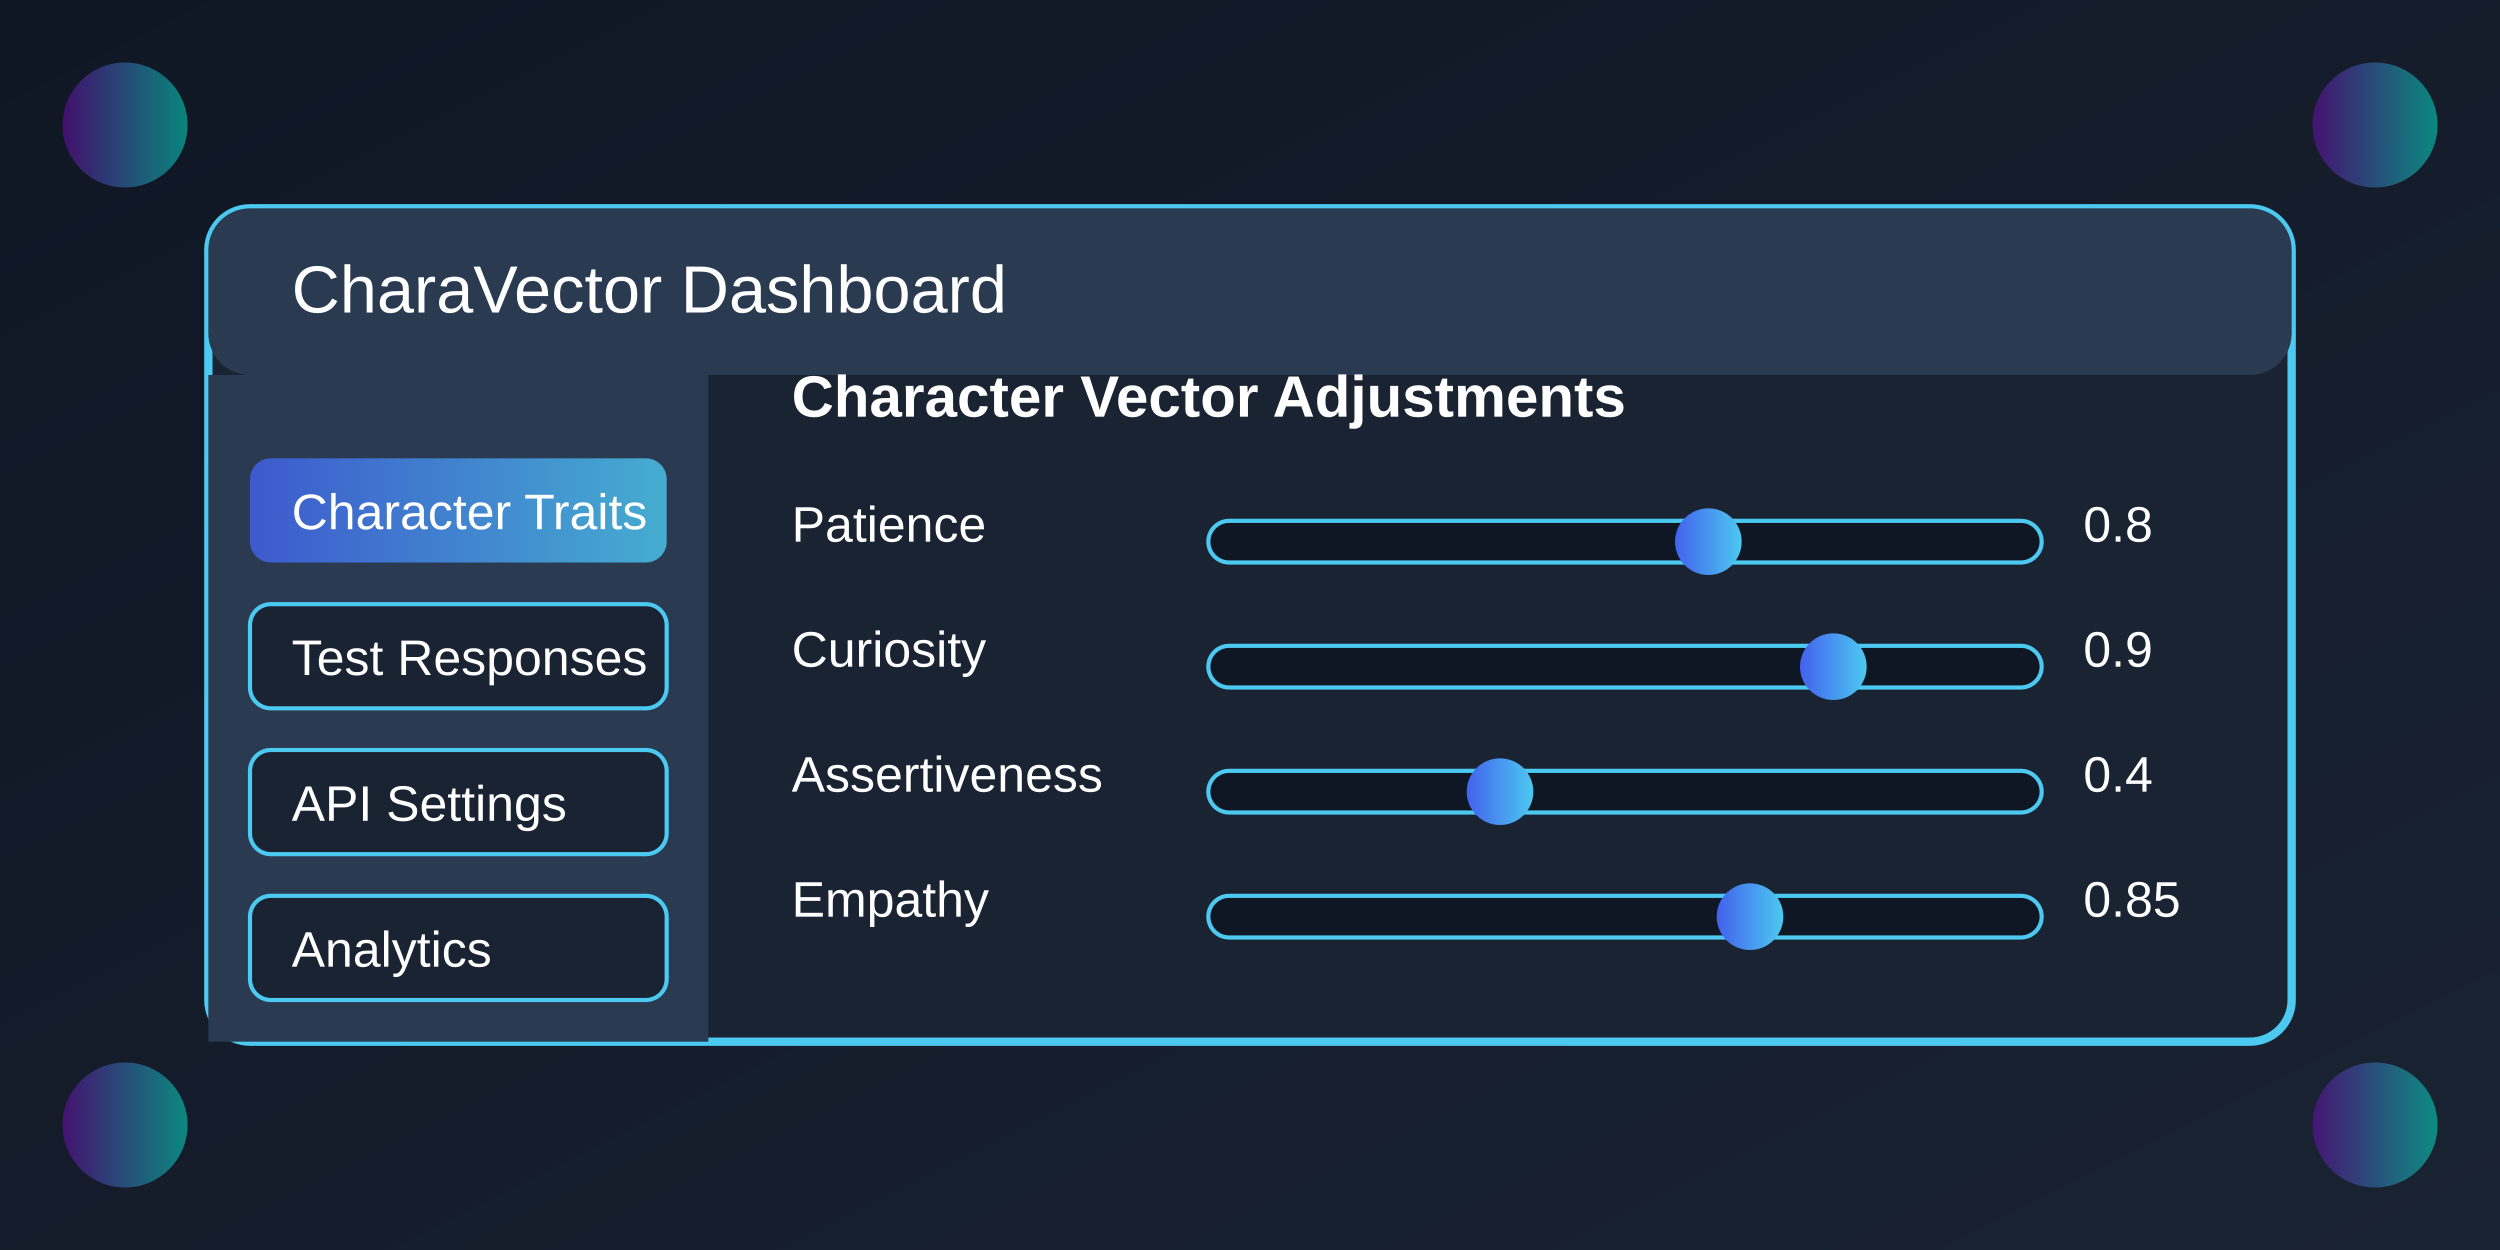
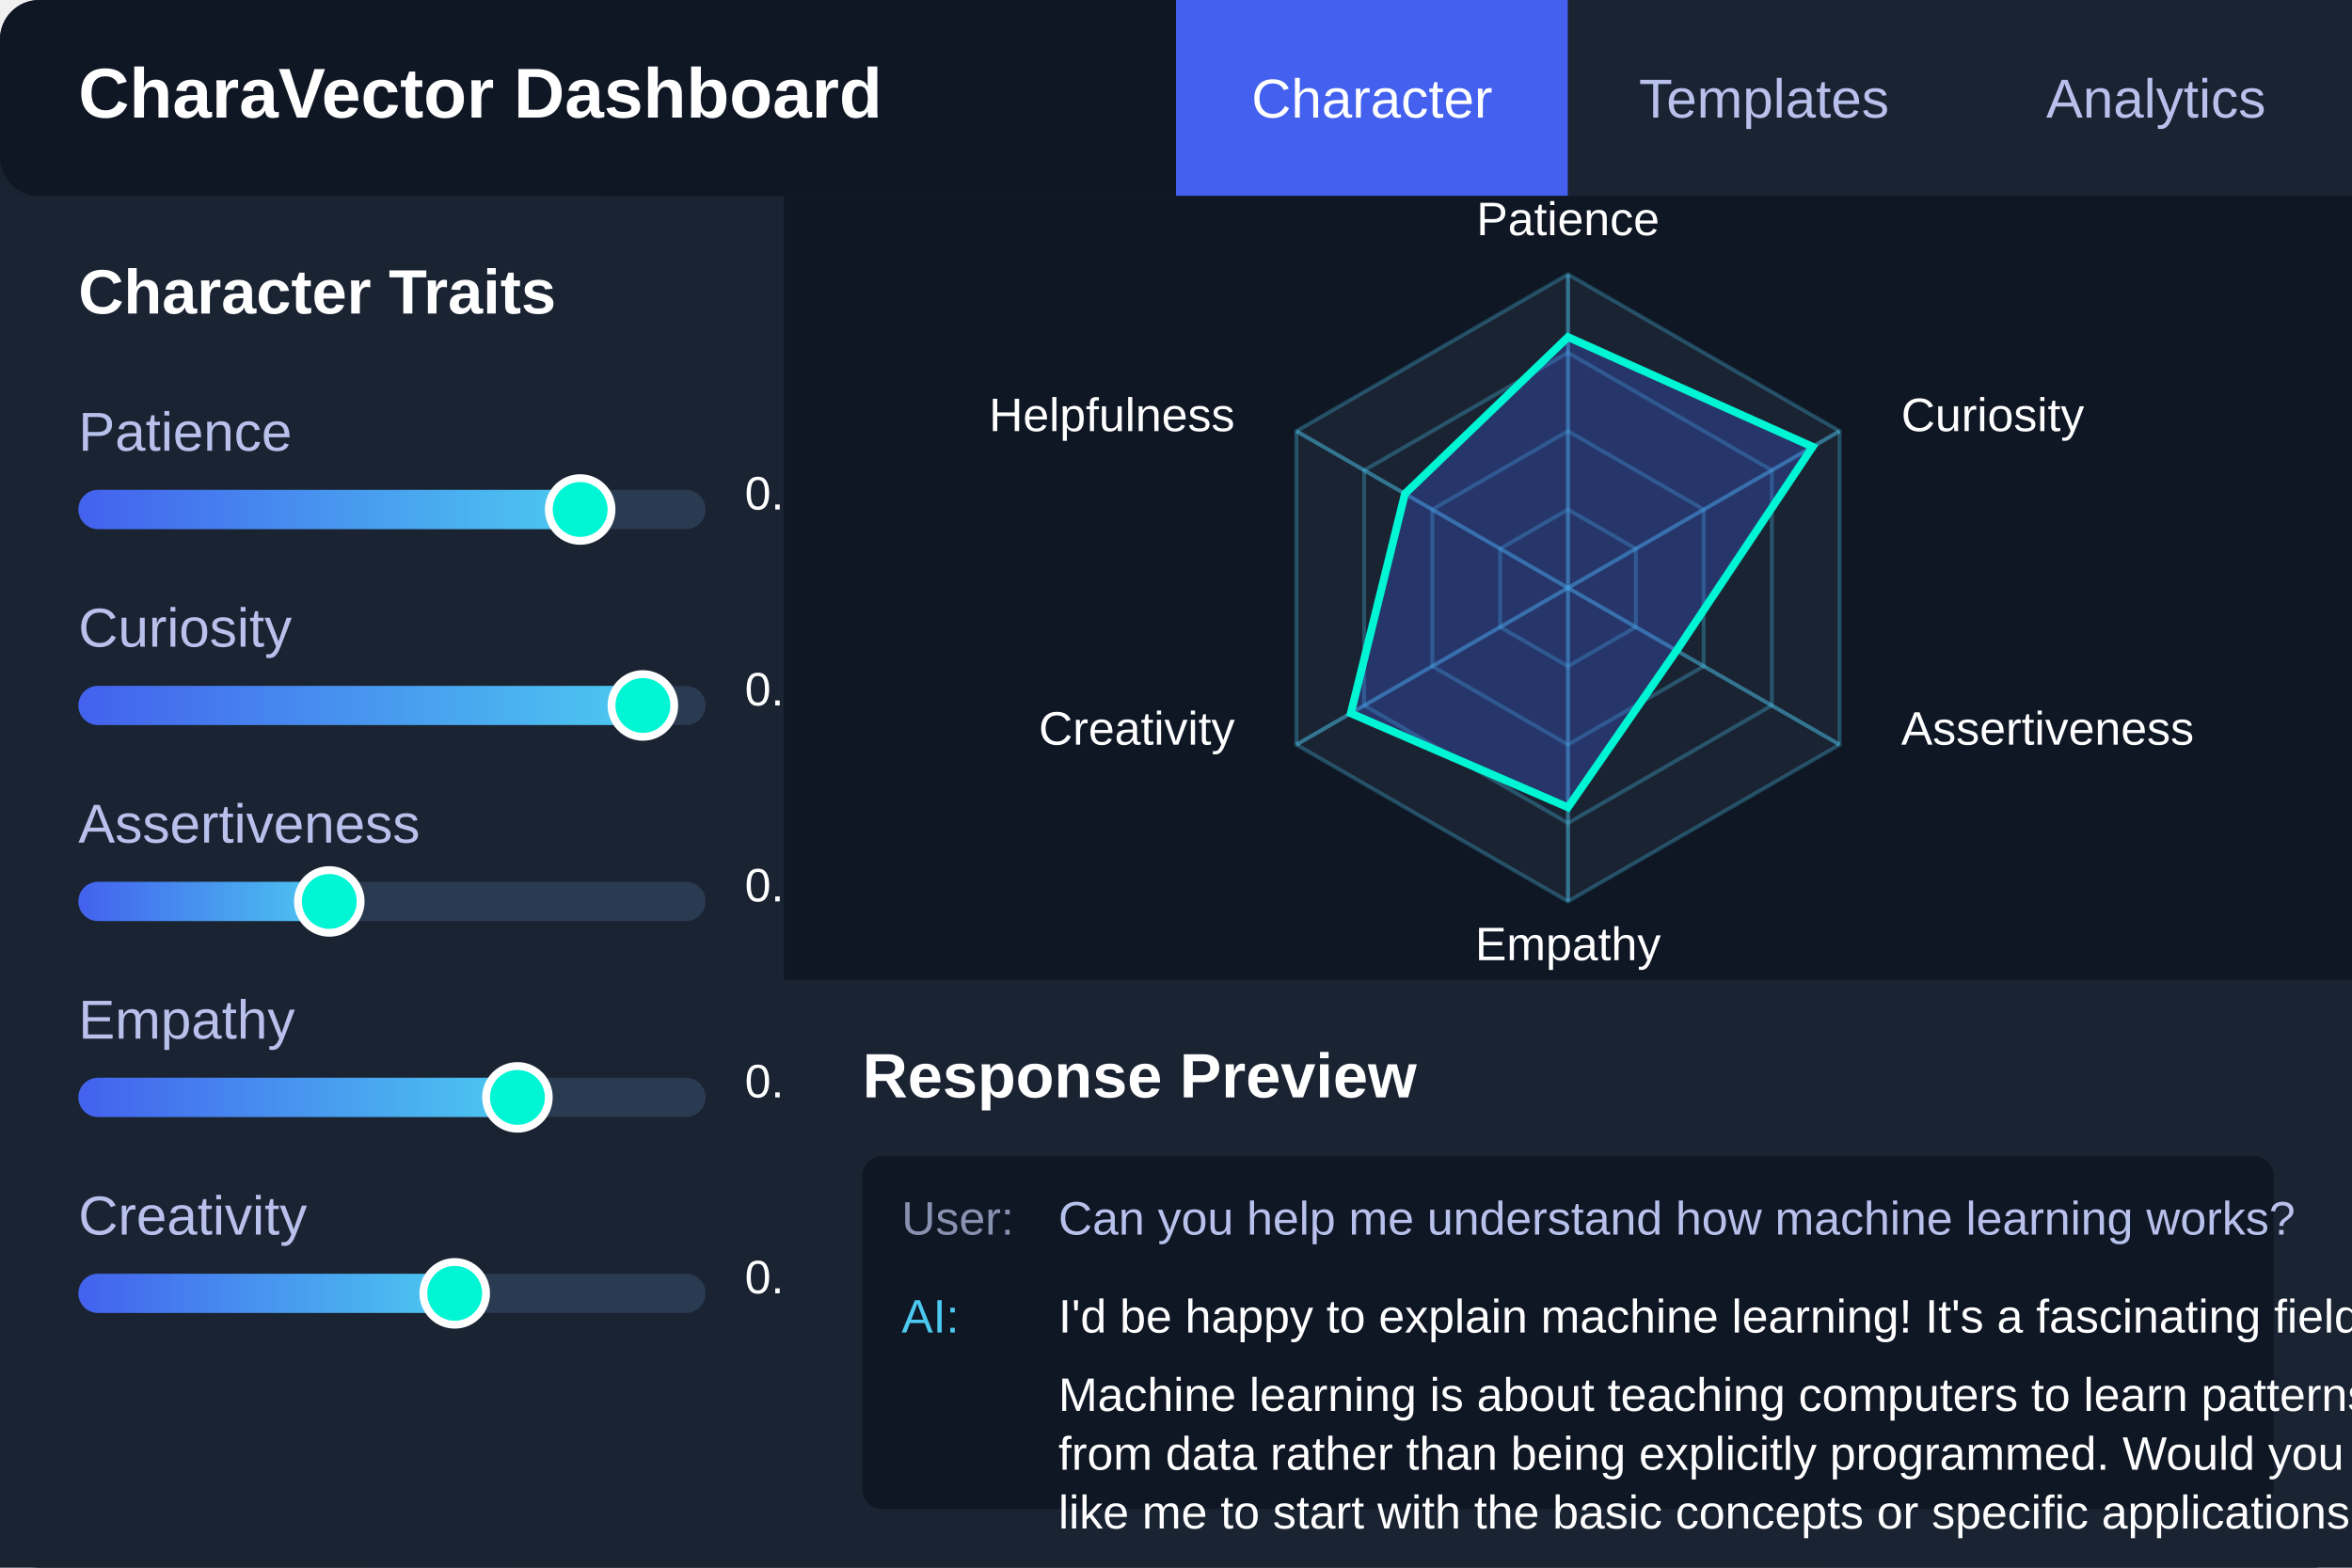
- <svg xmlns="http://www.w3.org/2000/svg" width="600" height="300" viewBox="0 0 600 300">
+ <svg xmlns="http://www.w3.org/2000/svg" width="600" height="400" viewBox="0 0 600 400">
  <defs>
    <linearGradient id="bg-gradient" x1="0%" y1="0%" x2="100%" y2="100%">
-       <stop offset="0%" stop-color="#0f1624" />
-       <stop offset="100%" stop-color="#1a2332" />
+       <stop offset="0%" stop-color="#1a2332" />
+       <stop offset="100%" stop-color="#0f1624" />
    </linearGradient>
-     <linearGradient id="primary-gradient" x1="0%" y1="0%" x2="100%" y2="0%">
+     <linearGradient id="slider-gradient" x1="0%" y1="0%" x2="100%" y2="0%">
      <stop offset="0%" stop-color="#4361ee" />
      <stop offset="100%" stop-color="#4cc9f0" />
    </linearGradient>
-     <linearGradient id="secondary-gradient" x1="0%" y1="0%" x2="100%" y2="0%">
-       <stop offset="0%" stop-color="#7209b7" />
-       <stop offset="100%" stop-color="#00f5d4" />
-     </linearGradient>
  </defs>
-   <rect width="600" height="300" fill="url(#bg-gradient)" />
-   <g transform="translate(50, 50)">
-     <rect x="0" y="0" width="500" height="200" rx="10" ry="10" fill="#1a2332" stroke="#4cc9f0" stroke-width="2" />
-     <rect x="0" y="0" width="500" height="40" rx="10" ry="10" fill="#2a3a51" />
-     <text x="20" y="25" fill="white" font-family="Arial" font-size="16">CharaVector Dashboard</text>
-     <rect x="0" y="40" width="120" height="160" fill="#2a3a51" />
-     <rect x="10" y="60" width="100" height="25" rx="5" ry="5" fill="url(#primary-gradient)" opacity="0.8" />
-     <text x="20" y="77" fill="white" font-family="Arial" font-size="12">Character Traits</text>
-     <rect x="10" y="95" width="100" height="25" rx="5" ry="5" fill="#1a2332" stroke="#4cc9f0" stroke-width="1" />
-     <text x="20" y="112" fill="white" font-family="Arial" font-size="12">Test Responses</text>
-     <rect x="10" y="130" width="100" height="25" rx="5" ry="5" fill="#1a2332" stroke="#4cc9f0" stroke-width="1" />
-     <text x="20" y="147" fill="white" font-family="Arial" font-size="12">API Settings</text>
-     <rect x="10" y="165" width="100" height="25" rx="5" ry="5" fill="#1a2332" stroke="#4cc9f0" stroke-width="1" />
-     <text x="20" y="182" fill="white" font-family="Arial" font-size="12">Analytics</text>
-     <g transform="translate(140, 50)">
-       <text x="0" y="0" fill="white" font-family="Arial" font-size="14" font-weight="bold">Character Vector Adjustments</text>
-       <g transform="translate(0, 20)">
-         <text x="0" y="10" fill="white" font-family="Arial" font-size="12">Patience</text>
-         <rect x="100" y="5" width="200" height="10" rx="5" ry="5" fill="#0f1624" stroke="#4cc9f0" stroke-width="1" />
-         <circle cx="220" cy="10" r="8" fill="url(#primary-gradient)" />
-         <text x="310" y="10" fill="white" font-family="Arial" font-size="12">0.8</text>
-       </g>
-       <g transform="translate(0, 50)">
-         <text x="0" y="10" fill="white" font-family="Arial" font-size="12">Curiosity</text>
-         <rect x="100" y="5" width="200" height="10" rx="5" ry="5" fill="#0f1624" stroke="#4cc9f0" stroke-width="1" />
-         <circle cx="250" cy="10" r="8" fill="url(#primary-gradient)" />
-         <text x="310" y="10" fill="white" font-family="Arial" font-size="12">0.9</text>
-       </g>
-       <g transform="translate(0, 80)">
-         <text x="0" y="10" fill="white" font-family="Arial" font-size="12">Assertiveness</text>
-         <rect x="100" y="5" width="200" height="10" rx="5" ry="5" fill="#0f1624" stroke="#4cc9f0" stroke-width="1" />
-         <circle cx="170" cy="10" r="8" fill="url(#primary-gradient)" />
-         <text x="310" y="10" fill="white" font-family="Arial" font-size="12">0.4</text>
-       </g>
-       <g transform="translate(0, 110)">
-         <text x="0" y="10" fill="white" font-family="Arial" font-size="12">Empathy</text>
-         <rect x="100" y="5" width="200" height="10" rx="5" ry="5" fill="#0f1624" stroke="#4cc9f0" stroke-width="1" />
-         <circle cx="230" cy="10" r="8" fill="url(#primary-gradient)" />
-         <text x="310" y="10" fill="white" font-family="Arial" font-size="12">0.85</text>
-       </g>
-     </g>
+   <rect width="600" height="400" fill="url(#bg-gradient)" rx="10" ry="10" />
+   <rect x="0" y="0" width="600" height="50" fill="#0f1624" rx="10" ry="10" />
+   <text x="20" y="30" font-family="Arial, sans-serif" font-size="18" fill="#ffffff" font-weight="bold">CharaVector Dashboard</text>
+   <rect x="300" y="0" width="100" height="50" fill="#4361ee" rx="0" ry="0" />
+   <text x="350" y="30" font-family="Arial, sans-serif" font-size="14" fill="#ffffff" text-anchor="middle">Character</text>
+   <rect x="400" y="0" width="100" height="50" fill="#1a2332" rx="0" ry="0" />
+   <text x="450" y="30" font-family="Arial, sans-serif" font-size="14" fill="#b8c1ec" text-anchor="middle">Templates</text>
+   <rect x="500" y="0" width="100" height="50" fill="#1a2332" rx="0" ry="0" />
+   <text x="550" y="30" font-family="Arial, sans-serif" font-size="14" fill="#b8c1ec" text-anchor="middle">Analytics</text>
+   <rect x="0" y="50" width="200" height="350" fill="#1a2332" rx="0" ry="0" />
+   <text x="20" y="80" font-family="Arial, sans-serif" font-size="16" fill="#ffffff" font-weight="bold">Character Traits</text>
+   <g transform="translate(20, 100)">
+     <text x="0" y="15" font-family="Arial, sans-serif" font-size="14" fill="#b8c1ec">Patience</text>
+     <rect x="0" y="25" width="160" height="10" rx="5" ry="5" fill="#2a3a51" />
+     <rect x="0" y="25" width="128" height="10" rx="5" ry="5" fill="url(#slider-gradient)" />
+     <circle cx="128" cy="30" r="8" fill="#00f5d4" stroke="#ffffff" stroke-width="2" />
+     <text x="170" y="30" font-family="Arial, sans-serif" font-size="12" fill="#ffffff">0.8</text>
+     <text x="0" y="65" font-family="Arial, sans-serif" font-size="14" fill="#b8c1ec">Curiosity</text>
+     <rect x="0" y="75" width="160" height="10" rx="5" ry="5" fill="#2a3a51" />
+     <rect x="0" y="75" width="144" height="10" rx="5" ry="5" fill="url(#slider-gradient)" />
+     <circle cx="144" cy="80" r="8" fill="#00f5d4" stroke="#ffffff" stroke-width="2" />
+     <text x="170" y="80" font-family="Arial, sans-serif" font-size="12" fill="#ffffff">0.9</text>
+     <text x="0" y="115" font-family="Arial, sans-serif" font-size="14" fill="#b8c1ec">Assertiveness</text>
+     <rect x="0" y="125" width="160" height="10" rx="5" ry="5" fill="#2a3a51" />
+     <rect x="0" y="125" width="64" height="10" rx="5" ry="5" fill="url(#slider-gradient)" />
+     <circle cx="64" cy="130" r="8" fill="#00f5d4" stroke="#ffffff" stroke-width="2" />
+     <text x="170" y="130" font-family="Arial, sans-serif" font-size="12" fill="#ffffff">0.4</text>
+     <text x="0" y="165" font-family="Arial, sans-serif" font-size="14" fill="#b8c1ec">Empathy</text>
+     <rect x="0" y="175" width="160" height="10" rx="5" ry="5" fill="#2a3a51" />
+     <rect x="0" y="175" width="112" height="10" rx="5" ry="5" fill="url(#slider-gradient)" />
+     <circle cx="112" cy="180" r="8" fill="#00f5d4" stroke="#ffffff" stroke-width="2" />
+     <text x="170" y="180" font-family="Arial, sans-serif" font-size="12" fill="#ffffff">0.7</text>
+     <text x="0" y="215" font-family="Arial, sans-serif" font-size="14" fill="#b8c1ec">Creativity</text>
+     <rect x="0" y="225" width="160" height="10" rx="5" ry="5" fill="#2a3a51" />
+     <rect x="0" y="225" width="96" height="10" rx="5" ry="5" fill="url(#slider-gradient)" />
+     <circle cx="96" cy="230" r="8" fill="#00f5d4" stroke="#ffffff" stroke-width="2" />
+     <text x="170" y="230" font-family="Arial, sans-serif" font-size="12" fill="#ffffff">0.6</text>
  </g>
-   <circle cx="30" cy="30" r="15" fill="url(#secondary-gradient)" opacity="0.5" />
-   <circle cx="570" cy="30" r="15" fill="url(#secondary-gradient)" opacity="0.5" />
-   <circle cx="30" cy="270" r="15" fill="url(#secondary-gradient)" opacity="0.5" />
-   <circle cx="570" cy="270" r="15" fill="url(#secondary-gradient)" opacity="0.5" />
+   <rect x="200" y="50" width="400" height="200" fill="#0f1624" rx="0" ry="0" />
+   <g transform="translate(400, 150)">
+     <polygon points="0,-80 69.3,-40 69.3,40 0,80 -69.3,40 -69.3,-40" fill="#1a2332" stroke="#4cc9f0" stroke-width="1" stroke-opacity="0.3" />
+     <polygon points="0,-60 52,-30 52,30 0,60 -52,30 -52,-30" fill="#1a2332" stroke="#4cc9f0" stroke-width="1" stroke-opacity="0.3" />
+     <polygon points="0,-40 34.6,-20 34.6,20 0,40 -34.6,20 -34.6,-20" fill="#1a2332" stroke="#4cc9f0" stroke-width="1" stroke-opacity="0.3" />
+     <polygon points="0,-20 17.3,-10 17.3,10 0,20 -17.3,10 -17.3,-10" fill="#1a2332" stroke="#4cc9f0" stroke-width="1" stroke-opacity="0.3" />
+     <line x1="0" y1="0" x2="0" y2="-80" stroke="#4cc9f0" stroke-width="1" stroke-opacity="0.5" />
+     <line x1="0" y1="0" x2="69.3" y2="-40" stroke="#4cc9f0" stroke-width="1" stroke-opacity="0.5" />
+     <line x1="0" y1="0" x2="69.3" y2="40" stroke="#4cc9f0" stroke-width="1" stroke-opacity="0.5" />
+     <line x1="0" y1="0" x2="0" y2="80" stroke="#4cc9f0" stroke-width="1" stroke-opacity="0.5" />
+     <line x1="0" y1="0" x2="-69.3" y2="40" stroke="#4cc9f0" stroke-width="1" stroke-opacity="0.5" />
+     <line x1="0" y1="0" x2="-69.3" y2="-40" stroke="#4cc9f0" stroke-width="1" stroke-opacity="0.5" />
+     <polygon points="0,-64 62.4,-36 27.7,16 0,56 -55.4,32 -41.6,-24" fill="#4361ee" fill-opacity="0.3" stroke="#00f5d4" stroke-width="2" />
+     <text x="0" y="-90" font-family="Arial, sans-serif" font-size="12" fill="#ffffff" text-anchor="middle">Patience</text>
+     <text x="85" y="-40" font-family="Arial, sans-serif" font-size="12" fill="#ffffff" text-anchor="start">Curiosity</text>
+     <text x="85" y="40" font-family="Arial, sans-serif" font-size="12" fill="#ffffff" text-anchor="start">Assertiveness</text>
+     <text x="0" y="95" font-family="Arial, sans-serif" font-size="12" fill="#ffffff" text-anchor="middle">Empathy</text>
+     <text x="-85" y="40" font-family="Arial, sans-serif" font-size="12" fill="#ffffff" text-anchor="end">Creativity</text>
+     <text x="-85" y="-40" font-family="Arial, sans-serif" font-size="12" fill="#ffffff" text-anchor="end">Helpfulness</text>
+   </g>
+   <rect x="200" y="250" width="400" height="150" fill="#1a2332" rx="0" ry="0" />
+   <text x="220" y="280" font-family="Arial, sans-serif" font-size="16" fill="#ffffff" font-weight="bold">Response Preview</text>
+   <rect x="220" y="295" width="360" height="90" fill="#0f1624" rx="5" ry="5" />
+   <text x="230" y="315" font-family="Arial, sans-serif" font-size="12" fill="#8892b0">User:</text>
+   <text x="270" y="315" font-family="Arial, sans-serif" font-size="12" fill="#b8c1ec">Can you help me understand how machine learning works?</text>
+   <text x="230" y="340" font-family="Arial, sans-serif" font-size="12" fill="#4cc9f0">AI:</text>
+   <text x="270" y="340" font-family="Arial, sans-serif" font-size="12" fill="#ffffff">I'd be happy to explain machine learning! It's a fascinating field.</text>
+   <text x="270" y="360" font-family="Arial, sans-serif" font-size="12" fill="#ffffff">Machine learning is about teaching computers to learn patterns</text>
+   <text x="270" y="375" font-family="Arial, sans-serif" font-size="12" fill="#ffffff">from data rather than being explicitly programmed. Would you</text>
+   <text x="270" y="390" font-family="Arial, sans-serif" font-size="12" fill="#ffffff">like me to start with the basic concepts or specific applications?</text>
</svg>
